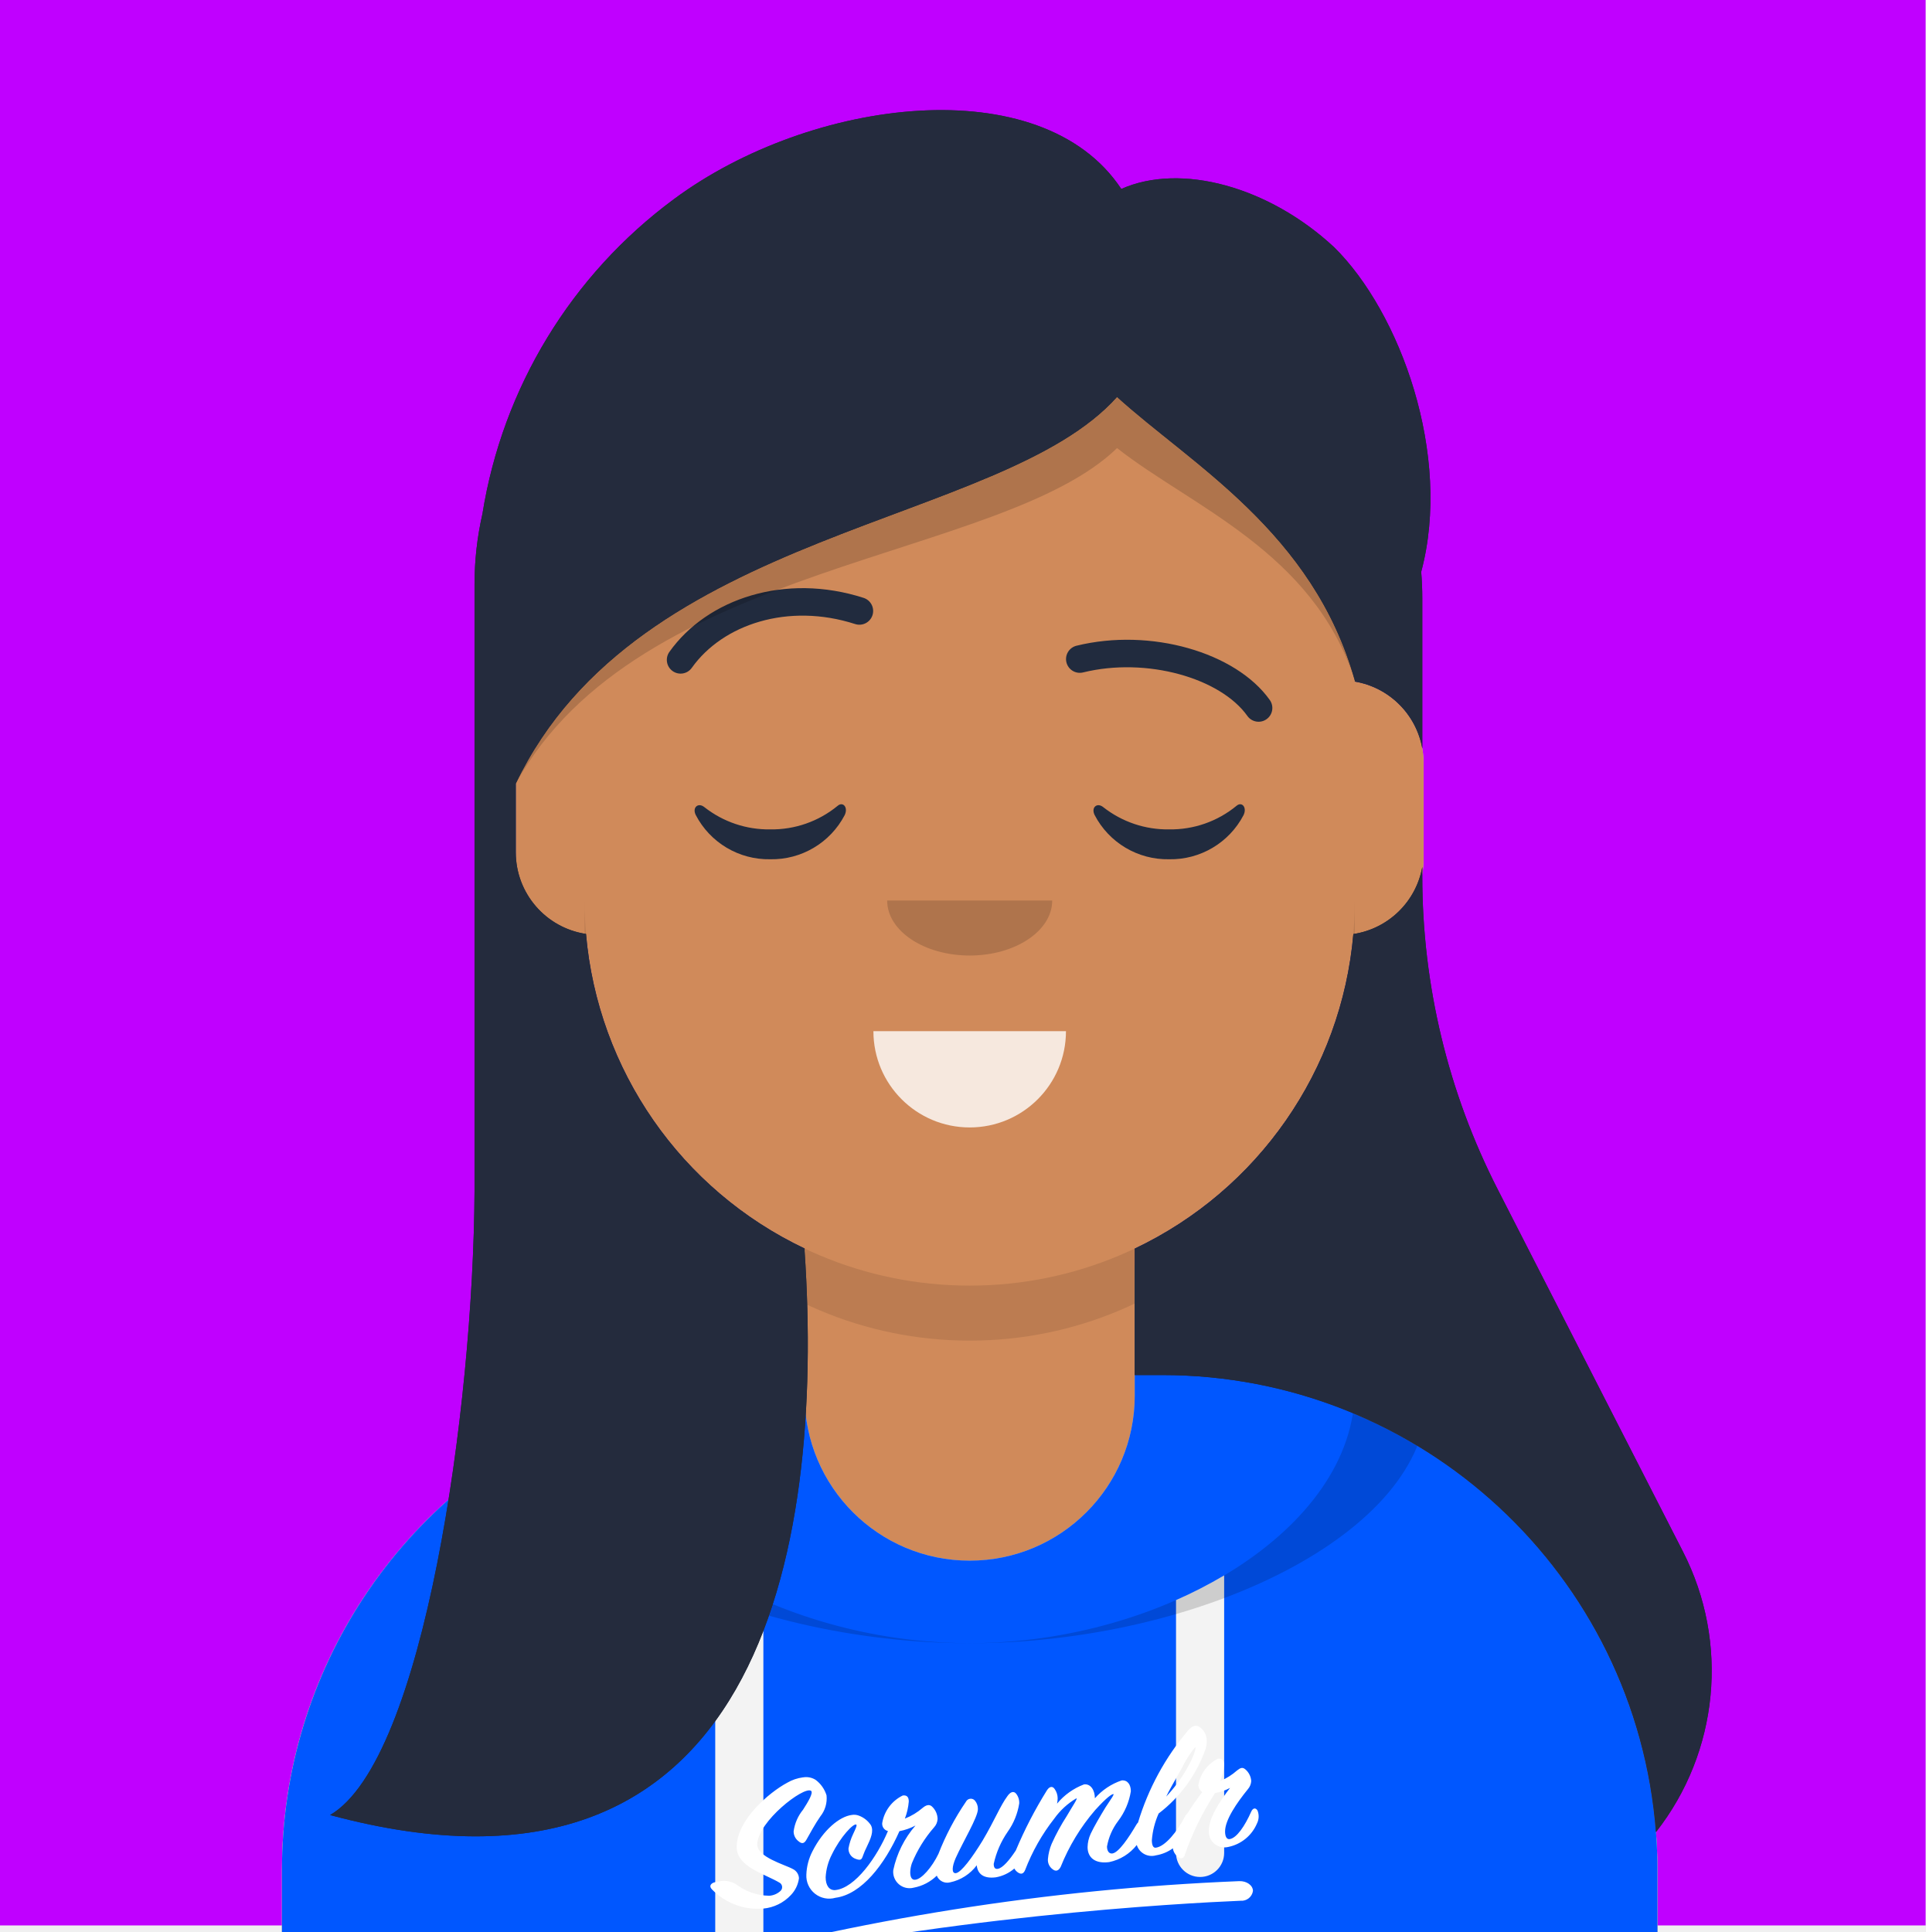
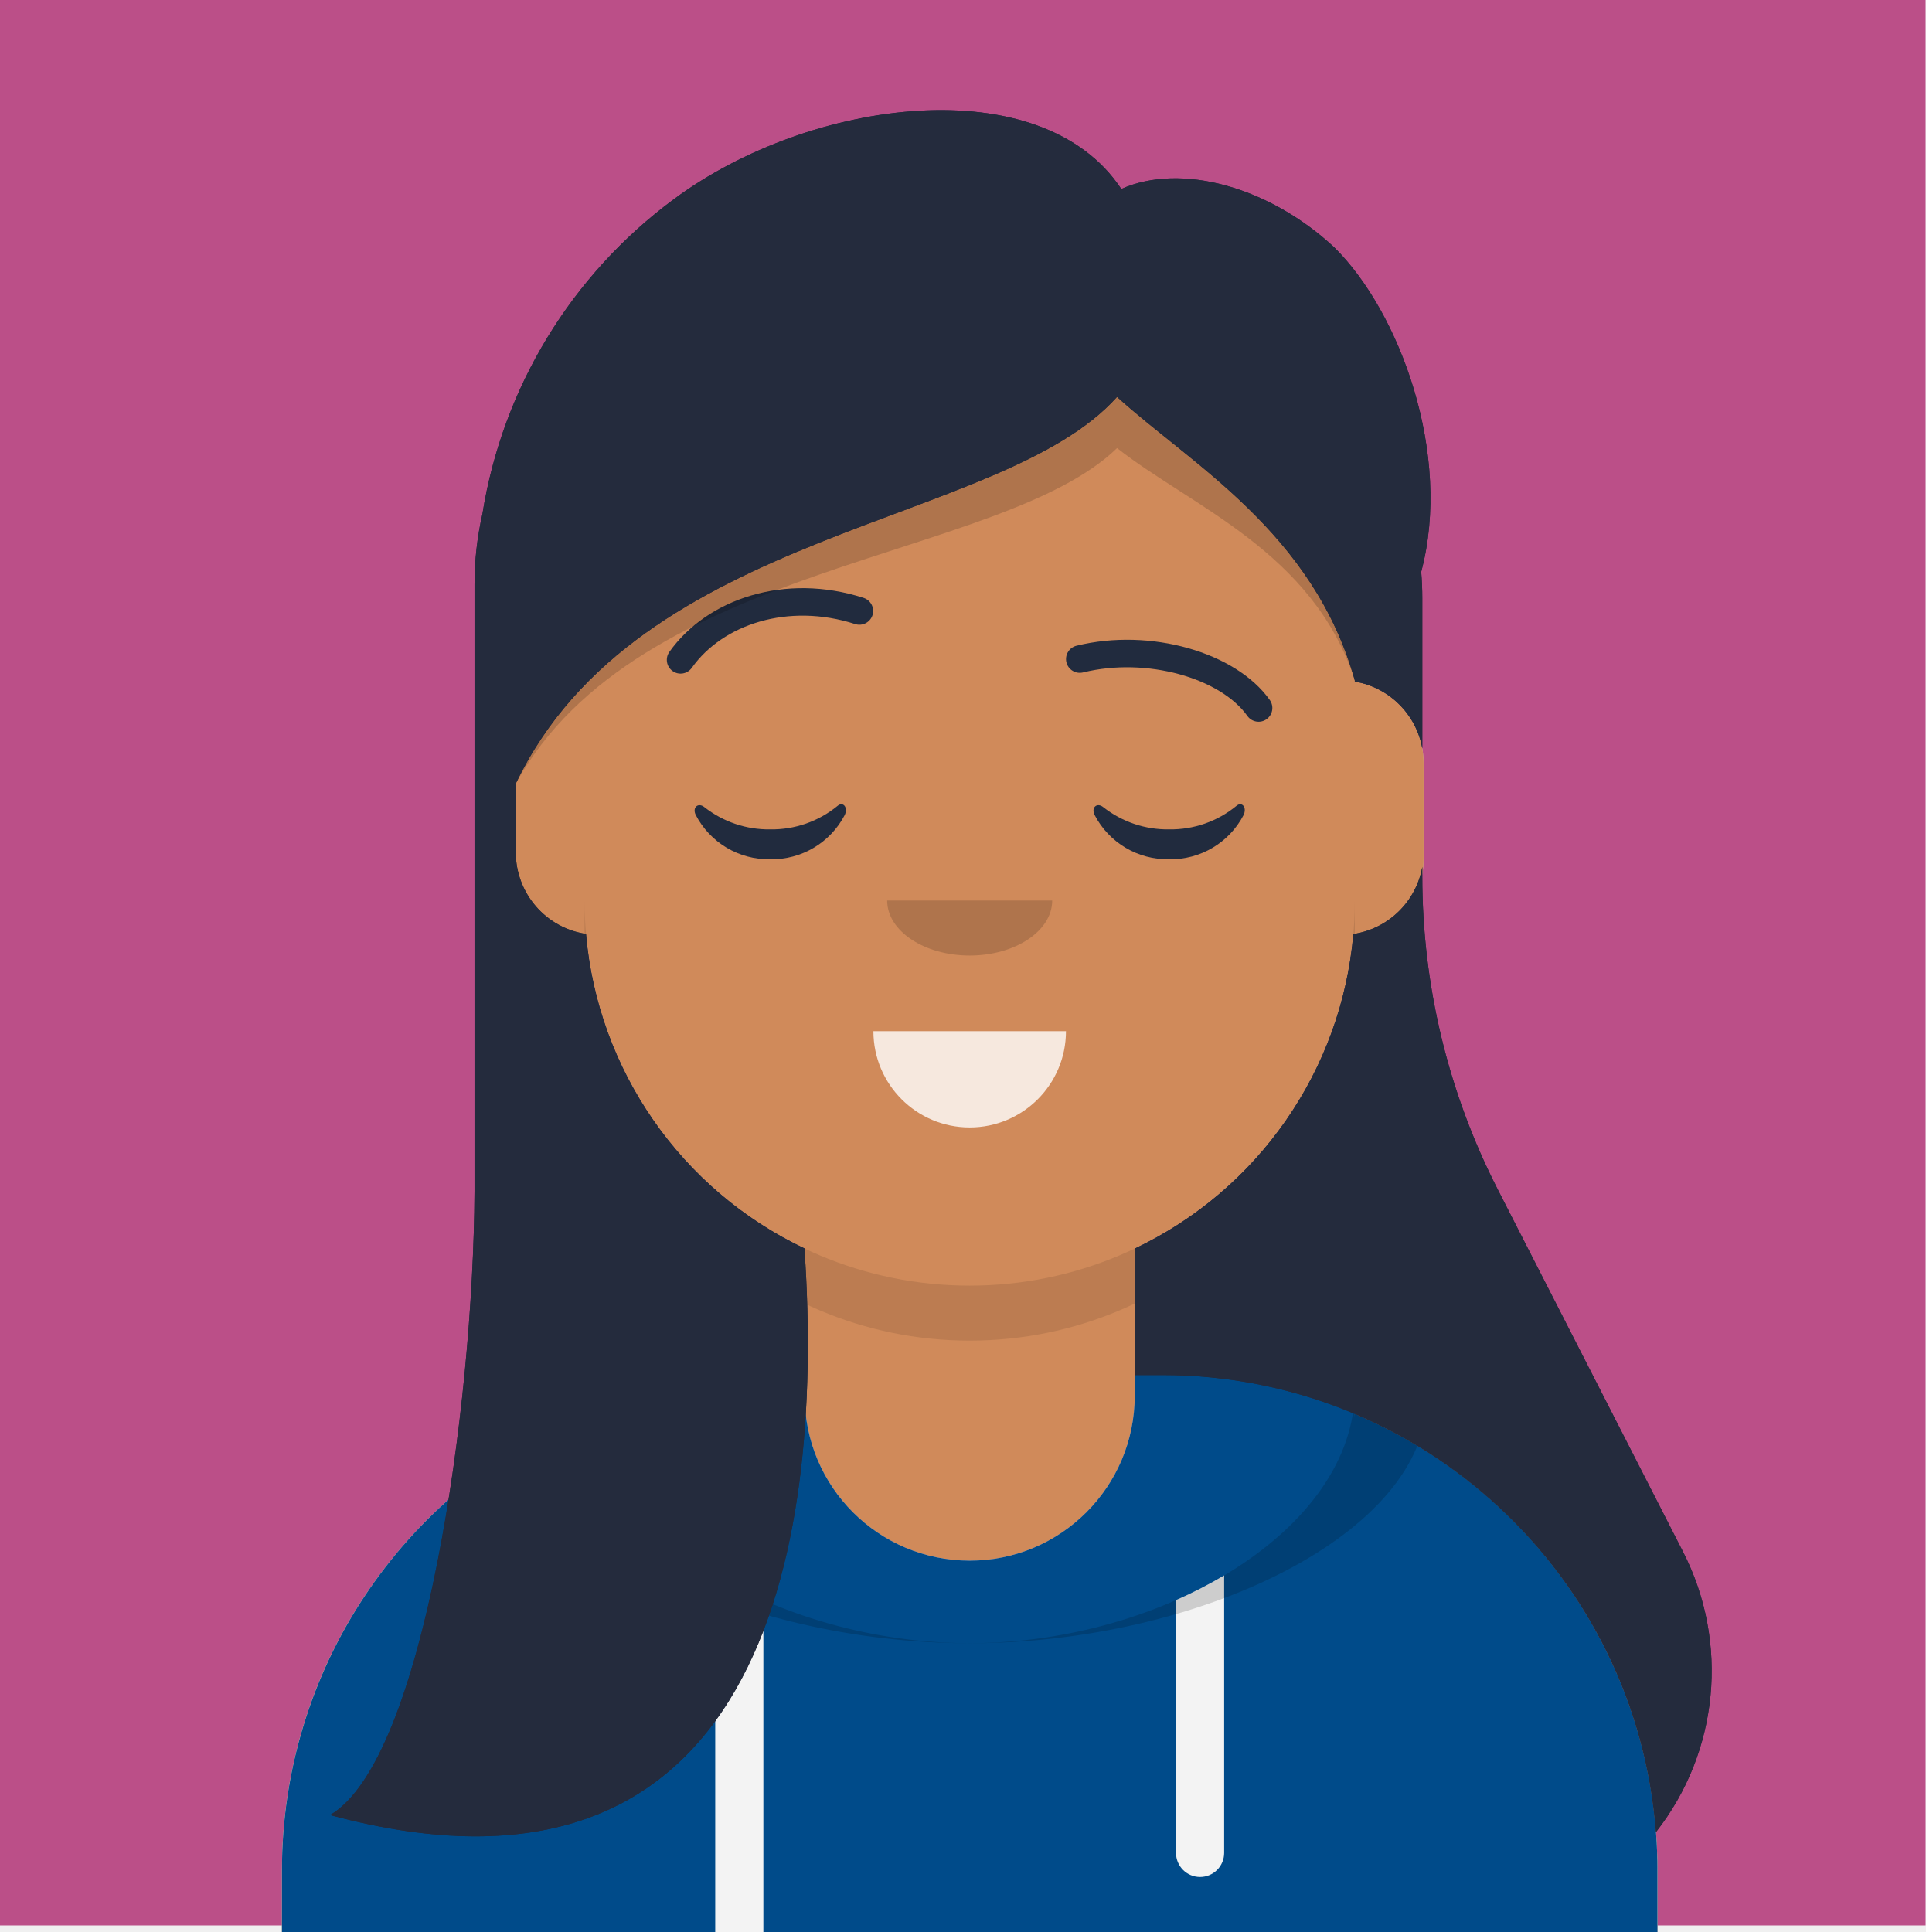
<svg xmlns="http://www.w3.org/2000/svg" width="160" height="160.546">
  <style>.B{fill:none}.C{clip-rule:evenodd}.D{clip-path:url(#B)}.E{clip-path:url(#H)}.F{fill:#212b3e}.G{fill:rgba(0,0,0,0.16)}.H{clip-path:url(#D)}.I{clip-path:url(#S)}.J{clip-path:url(#U)}</style>
  <defs>
    <clipPath id="A">
      <path d="M89.143-259a32,32,0,0,1,32,32v3.523a6.859,6.859,0,0,1,5.714,6.762v8a6.859,6.859,0,0,1-5.889,6.789,32.022,32.022,0,0,1-18.11,25.56v10.508h2.286a41.143,41.143,0,0,1,41.143,41.143v5.143H32v-5.143a41.143,41.143,0,0,1,41.143-41.143h2.286v-10.508a32.023,32.023,0,0,1-18.111-25.56,6.858,6.858,0,0,1-5.889-6.789v-8a6.859,6.859,0,0,1,5.714-6.762V-227A32,32,0,0,1,89.143-259Z" transform="translate(-32 259)" class="B C" />
    </clipPath>
    <clipPath id="B">
      <path d="M-1167,704.148h926.287V-1753H-1167Z" transform="translate(1167 1753)" class="B" />
    </clipPath>
    <clipPath id="C">
      <path d="M0 0h114.444v140.453H0z" class="B" />
    </clipPath>
    <clipPath id="D">
      <path d="M32-119.571H146.286V-259H32Z" transform="translate(-32 259)" class="B" />
    </clipPath>
    <clipPath id="E">
      <path d="M76-165a32,32,0,0,0,32,32,32,32,0,0,0,32-32h0v4.571a32,32,0,0,1-32,32,32,32,0,0,1-32-32Z" transform="translate(-76 165)" class="B C" />
    </clipPath>
    <clipPath id="F">
      <path d="M102.858-111.929c10.343,1.157,18.285,4.339,18.285,12.575l0-.247a41.154,41.154,0,0,1,25.146,37.917v5.143H32v-5.143A41.155,41.155,0,0,1,57.146-99.6c.157-8.053,8.043-11.182,18.282-12.328v10.817A13.714,13.714,0,0,0,89.143-87.4a13.714,13.714,0,0,0,13.714-13.714h0Z" transform="translate(-32 111.929)" class="B C" />
    </clipPath>
    <clipPath id="G">
      <path d="M0 0h114.444v57.222H0z" class="B" />
    </clipPath>
    <clipPath id="H">
      <path d="M32-56.571H146.286V-112H32Z" transform="translate(-32 112)" class="B" />
    </clipPath>
    <clipPath id="I">
      <path d="M99-64.8v27.578h-4V-66.85a36.88 36.88 0 0 0 4 2.05zm38.287-2.051v23.058a2 2 0 1 1-4 0V-64.8c1.373-.602 2.709-1.287 3.999-2.051z" transform="translate(-94.999 66.851)" class="B C" />
    </clipPath>
    <clipPath id="J">
      <path d="M126.952-112.275c8.6,1.627,14.548,4.868,14.548,11.19,0,11.264-18.879,20.4-38,20.4s-38-9.131-38-20.4c0-6.323,5.948-9.564,14.548-11.19-5.191,1.914-8.548,5.132-8.548,10.487,0,11.653,15.9,21.1,32,21.1s32-9.446,32-21.1c0-5.244-3.219-8.438-8.228-10.366Z" transform="translate(-65.5 112.275)" class="B C" />
    </clipPath>
    <clipPath id="K">
      <path d="M89-24.63c15.311-4.306 31.073-6.807 46.965-7.452.621-.025 1.144.349 1.144.816a.96.96 0 0 1-1.022.813c-4.785.2-25.535 1.3-44.4 5.824 0 .07-2.683.417-2.683 0m42.212-16.876c.291-.615.658-1.191 1.094-1.713.1.052-.12.8-.7 1.808a12.49 12.49 0 0 1-1.709 2.3c.12-.294.871-1.618 1.316-2.395m-31.488.8c.361-.063.732.01 1.042.206.43.322.747.772.906 1.286a2.39 2.39 0 0 1-.513 1.75c-.41.577-.905 1.491-1.144 1.915-.154.282-.343.437-.667.153-.261-.195-.413-.502-.41-.828a3.61 3.61 0 0 1 .786-1.8c.427-.661.888-1.44.649-1.572-.632-.357-4.374 2.536-4.459 4.426-.052 1.085 2.289 1.708 2.955 2.078a.9.9 0 0 1 .513.765c-.068.524-.302 1.013-.667 1.395-.604.649-1.427 1.052-2.311 1.131a5.33 5.33 0 0 1-4.255-1.6c-.239-.247-.119-.442.12-.555a2.56 2.56 0 0 1 .53-.119 1.99 1.99 0 0 1 1.332.233c.798.618 1.776.96 2.785.973.336-.023.655-.157.907-.38a.43.43 0 0 0-.018-.684c-1.23-.752-3.6-1.322-3.6-2.988 0-2.221 2.665-4.516 4.2-5.34.404-.235.85-.387 1.313-.447zm32.018-3.924c.324-.353.632-.491.957-.24.359.259.57.676.563 1.119a2.19 2.19 0 0 1-.1.7c-.75 2.124-2.104 3.983-3.895 5.348a6.74 6.74 0 0 0-.564 2.214c0 .392.1.656.325.627.786-.1 1.777-1.329 2.426-2.59.05-.105.123-.198.214-.271a26.45 26.45 0 0 1 1.221-1.764c-.192-.125-.312-.334-.324-.562.153-.954.758-1.776 1.623-2.206.359-.047.512.129.512.5-.036.462-.14.915-.307 1.347.506-.211.974-.504 1.384-.868.291-.234.461-.289.683-.106a1.39 1.39 0 0 1 .5.98 1.12 1.12 0 0 1-.273.672c-.922 1.135-1.9 2.553-1.9 3.517 0 .425.137.668.376.636.581-.076 1.265-1.08 1.794-2.278.137-.312.376-.36.53-.086.136.347.118.736-.051 1.069a3.3 3.3 0 0 1-2.391 1.949 1.3 1.3 0 0 1-1.606-1.373c0-1.045.905-2.423 1.76-3.532a4.1 4.1 0 0 1-1.247.426c-1.032 1.588-1.87 3.294-2.495 5.082-.068.3-.29.479-.6.209a1.07 1.07 0 0 1-.407-.7c-.415.3-.895.499-1.4.583a1.3 1.3 0 0 1-1.6-.86c-.572.731-1.385 1.235-2.294 1.423-1.162.153-1.794-.368-1.794-1.25a2.78 2.78 0 0 1 .256-1.1c.273-.592.838-1.548 1.23-2.188.376-.589.786-1.133.649-1.115s-.5.228-1.5 1.325c-1.211 1.405-2.181 3.001-2.87 4.723-.171.334-.41.414-.683.188a.95.95 0 0 1-.376-.849 4.23 4.23 0 0 1 .308-1.25 17.4 17.4 0 0 1 1.263-2.322c.462-.8.94-1.48.786-1.459a6 6 0 0 0-1.827 1.678c-1.019 1.298-1.837 2.742-2.427 4.283-.12.278-.308.4-.6.194a.93.93 0 0 1-.294-.325 3.19 3.19 0 0 1-1.534.73c-1.008.133-1.522-.274-1.589-1a3.7 3.7 0 0 1-2.221 1.42c-.454.117-.925-.122-1.1-.557a3.72 3.72 0 0 1-1.924 1 1.36 1.36 0 0 1-1.692-1.46 8.25 8.25 0 0 1 1.846-3.706c-.419.222-.868.38-1.333.47-1.23 2.775-3.144 5.248-5.314 5.534A1.9 1.9 0 0 1 100-32.625a4.56 4.56 0 0 1 .512-1.946c.906-1.786 2.255-2.878 3.246-3.009.201-.038.408-.02.6.052.413.151.767.432 1.008.8.256.489-.017 1.113-.343 1.793a6.03 6.03 0 0 0-.307.71c-.12.359-.188.449-.615.293-.37-.125-.614-.478-.6-.868.075-.42.207-.828.393-1.212.17-.366.341-.715.256-.769-.223-.134-1.316 1.007-2.033 2.489-.301.584-.476 1.226-.513 1.882 0 .686.291 1.1.786 1.072 1.674-.156 3.5-2.781 4.39-4.907a.62.62 0 0 1-.478-.655 3.11 3.11 0 0 1 1.709-2.3c.359-.047.5.147.5.506a5.19 5.19 0 0 1-.324 1.415c.543-.214 1.046-.518 1.487-.9.256-.213.53-.315.752-.116.297.268.471.648.479 1.048a1.11 1.11 0 0 1-.291.692 10.67 10.67 0 0 0-1.845 2.987 2.39 2.39 0 0 0-.137.753c0 .408.137.635.393.618.541-.025 1.417-1.045 1.95-2.15a21.45 21.45 0 0 1 2.288-4.338.45.45 0 0 1 .735-.1c.172.199.263.455.256.718 0 .67-1.248 2.729-1.845 4.066-.308.694-.359 1.3.017 1.255.444-.059 1.35-1.288 2.221-2.71 1.008-1.7 1.452-2.87 2.066-3.7.24-.342.513-.443.718-.193a1.2 1.2 0 0 1 .256.816c-.134.846-.461 1.65-.957 2.348a7.5 7.5 0 0 0-1.161 2.668c0 .295.1.444.325.415.413-.054.99-.737 1.512-1.534.727-1.733 1.593-3.405 2.588-5 .222-.339.478-.358.649-.086a1.35 1.35 0 0 1 .239.753c-.002.151-.019.301-.052.448a5.35 5.35 0 0 1 2.239-1.6c.546-.072.905.469.905 1.155a5.15 5.15 0 0 1 2.221-1.485c.5-.049.768.356.768.9a5.54 5.54 0 0 1-1.059 2.475 4.92 4.92 0 0 0-.923 2.114c0 .376.171.615.445.58.53-.07 1.366-1.324 2-2.4a.65.65 0 0 1 .133-.168c.849-2.822 2.273-5.438 4.183-7.682z" transform="translate(-89 45)" class="B C" />
    </clipPath>
    <clipPath id="L">
      <path d="M118-146a8,8,0,0,0,8,8h0a8,8,0,0,0,8-8" transform="translate(-118 146)" class="B C" />
    </clipPath>
    <clipPath id="M">
      <path d="M120-165c0,2.525,3.07,4.571,6.857,4.571h0c3.787,0,6.857-2.047,6.857-4.571" transform="translate(-120 165)" class="B C" />
    </clipPath>
    <clipPath id="N">
      <path d="M92.092-178.113c1.195 2.306 3.596 3.734 6.193 3.684a6.83 6.83 0 0 0 6.182-3.661c.315-.641-.133-1.166-.586-.777a8.6 8.6 0 0 1-5.6 1.956c-1.978.029-3.907-.622-5.463-1.844-.506-.417-1.035.007-.726.642z" transform="translate(-92 179)" class="B C" />
    </clipPath>
    <clipPath id="O">
      <path d="M150.092-178.113c1.195 2.306 3.596 3.734 6.193 3.684a6.83 6.83 0 0 0 6.182-3.661c.315-.641-.133-1.166-.586-.777a8.6 8.6 0 0 1-5.6 1.956c-1.978.029-3.907-.622-5.463-1.844-.506-.417-1.035.007-.726.642z" transform="translate(-150 179)" class="B C" />
    </clipPath>
    <clipPath id="P">
      <path d="M90.036-203.805c2.569-3.615,8.007-5.433,13.575-3.638a1.143,1.143,0,0,0,1.438-.737,1.143,1.143,0,0,0-.737-1.438c-6.519-2.1-12.994.063-16.139,4.489a1.143,1.143,0,0,0,.27,1.594A1.143,1.143,0,0,0,90.036-203.805Z" transform="translate(-87.961 210.428)" class="B C" />
    </clipPath>
    <clipPath id="Q">
      <path d="M161.076-196.591c-2.237-3.148-8.37-4.913-13.653-3.616a1.143,1.143,0,0,1-1.382-.837,1.143,1.143,0,0,1,.837-1.382c6.135-1.507,13.237.537,16.061,4.511a1.143,1.143,0,0,1-.269,1.594A1.143,1.143,0,0,1,161.076-196.591Z" transform="translate(-146.007 202.923)" class="B C" />
    </clipPath>
    <clipPath id="R">
      <path d="M0-135H150.857V-295H0Z" transform="translate(0 295)" class="B" />
    </clipPath>
    <clipPath id="S">
      <path d="M0 0h115.744v152.158H0z" class="B" />
    </clipPath>
    <clipPath id="T">
      <path d="M67.571-272.548c11.374-8.434,30.538-10.868,37.17-.844,4.943-2.2,12.269-.195,17.687,4.844,5.466,5.38,9.829,17.257,7.232,26.975q.091,1.084.091,2.191V-226.9a6.863,6.863,0,0,0-5.608-5.557v-.095h0c-3.45-12.307-13.585-17.955-19.756-23.557-9.651,10.8-39.774,10.837-49.958,32.129h0v5.714a6.859,6.859,0,0,0,5.834,6.781,32.017,32.017,0,0,0,18.166,26.139v.222h0c1.675,25.06-3.8,56.456-39.429,46.857,7.8-4.562,11.912-33.839,12-51.836v-50.423a26.37,26.37,0,0,1,.657-5.866A40.455,40.455,0,0,1,67.571-272.548Zm62.18,55.491v.778a57.143,57.143,0,0,0,6.264,26.013l15.4,30.119a21.718,21.718,0,0,1-2.25,23.3,41.145,41.145,0,0,0-41.022-37.983h-2.286v-10.508a32.018,32.018,0,0,0,18.166-26.139A6.863,6.863,0,0,0,129.752-217.058Z" transform="translate(-39 279.946)" class="B C" />
    </clipPath>
    <clipPath id="U">
      <path d="M32-128.571H150.857V-280H32Z" transform="translate(-32 280)" class="B" />
    </clipPath>
    <clipPath id="V">
      <path d="M39-128.571H153.857V-280H39Z" transform="translate(-39 280)" class="B" />
    </clipPath>
    <clipPath id="W">
      <path d="M115.958-238.225c6.171,5.6,16.307,11.25,19.756,23.557l-.023-.082c-3.471-10.625-13.574-14.377-19.731-19.228-9.654,9.371-39.776,9.4-49.96,27.881h0c10.075-21.063,39.661-21.326,49.641-31.783Z" transform="translate(-66 238.225)" class="B C" />
    </clipPath>
  </defs>
-   <path fill="#c000ff" d="M0 0h160v160H0z" />
+   <path fill="#bb4f88" d="M0 0h160v160H0z" />
  <g transform="translate(23.429 21.117)" clip-path="url(#A)">
    <g transform="translate(-685.144 -853.716)" class="D">
      <g transform="translate(685.065 853.322)" clip-path="url(#C)">
        <g transform="translate(.079 .394)" class="H">
          <path d="M-.571-.571h115.429v140.572H-.571z" fill="#cfc6ac" />
          <path d="M-.571-.571h115.429v140.572H-.571z" fill="#d08a5a" />
        </g>
        <g transform="translate(25.222 54.109)" clip-path="url(#E)">
          <g transform="translate(-25.143 -53.714)" class="H">
            <path d="M24.571 53.143h65.143v37.714H24.571z" fill="rgba(0,0,0,0.1)" />
          </g>
        </g>
      </g>
    </g>
  </g>
  <g transform="translate(23.429 105.158)" clip-path="url(#F)">
    <g transform="translate(-685.144 -937.757)" class="D">
      <g transform="translate(685.065 936.553)" clip-path="url(#G)">
        <g transform="translate(.079 1.163)" class="E">
          <path d="M-.571-.571h115.429v56.572H-.571z" fill="#b7c1da" />
-           <path d="M-.571-.571h115.429v56.572H-.571z" fill="#0057ff" />
+           <path d="M-.571-.571h115.429v56.572H-.571z" fill="#004b8a" />
        </g>
        <g transform="translate(36.078 26.962)" clip-path="url(#I)">
          <g transform="translate(-36 -25.8)" class="E">
            <path d="M35.429 25.228h43.43V56h-43.43z" fill="#f3f3f3" />
          </g>
        </g>
        <g transform="translate(19.222 1.005)" clip-path="url(#J)" class="G">
          <g transform="translate(-19.143 .157)" class="E">
            <path d="M18.571-.571h77.143v32.572H18.571z" />
          </g>
        </g>
        <g transform="translate(32.65 39.448)" clip-path="url(#K)">
          <g transform="translate(-32.571 -38.286)" class="E">
-             <path d="M32 37.592h49.761v18.409H32z" fill="#fff" />
+             <path d="" fill="#004b8a" />
          </g>
        </g>
      </g>
    </g>
  </g>
  <g transform="translate(72.572 85.689)" clip-path="url(#L)">
    <g transform="translate(-734.287 -918.287)" class="D">
      <path d="M733.716 917.716h17.143v9.143h-17.143z" fill="rgba(255,255,255,0.8)" />
    </g>
  </g>
  <g transform="translate(73.715 74.832)" clip-path="url(#M)" class="G">
    <g transform="translate(-735.43 -907.43)" class="D">
      <path d="M734.859 906.859h14.857v5.714h-14.857z" />
    </g>
  </g>
  <g transform="translate(57.715 66.832)" clip-path="url(#N)" class="F">
    <g transform="translate(-719.43 -899.43)" class="D">
      <path d="M718.641 904.574h14.141v-5.97h-14.141z" />
    </g>
  </g>
  <g transform="translate(90.857 66.832)" clip-path="url(#O)" class="F">
    <g transform="translate(-752.573 -899.43)" class="D">
      <path d="M751.784 904.574h14.141v-5.97h-14.141z" />
    </g>
  </g>
  <g transform="translate(55.407 48.873)" clip-path="url(#P)" class="F">
    <g transform="translate(-717.122 -881.471)" class="D">
      <path d="M716.396 879.607h18.579v9.69h-18.579z" />
    </g>
  </g>
  <g transform="translate(88.576 53.162)" clip-path="url(#Q)" class="F">
    <g transform="translate(-750.291 -885.76)" class="D">
      <path d="M749.601 893.298h18.56v-9.12h-18.56z" />
    </g>
  </g>
  <g transform="translate(5.143 .546)" clip-path="url(#R)">
    <g transform="translate(22.108 8.473)" class="I">
      <g transform="translate(.177 .129)" clip-path="url(#T)">
        <g transform="translate(-4 -.031)" class="J">
          <g transform="translate(3.822 -.098)" class="I">
            <g transform="translate(.178 .098)" clip-path="url(#V)" fill="#242b3d">
              <path d="M-.571-.571h116v152.572h-116z" />
              <path d="M-.571-.571h116v152.572h-116z" />
            </g>
          </g>
        </g>
      </g>
      <g transform="translate(15.606 23.97)" clip-path="url(#W)" class="G">
        <g transform="translate(-19.429 -23.871)" class="J">
          <path d="M18.857 23.3h70.857v33.272H18.857z" />
        </g>
      </g>
    </g>
  </g>
</svg>
